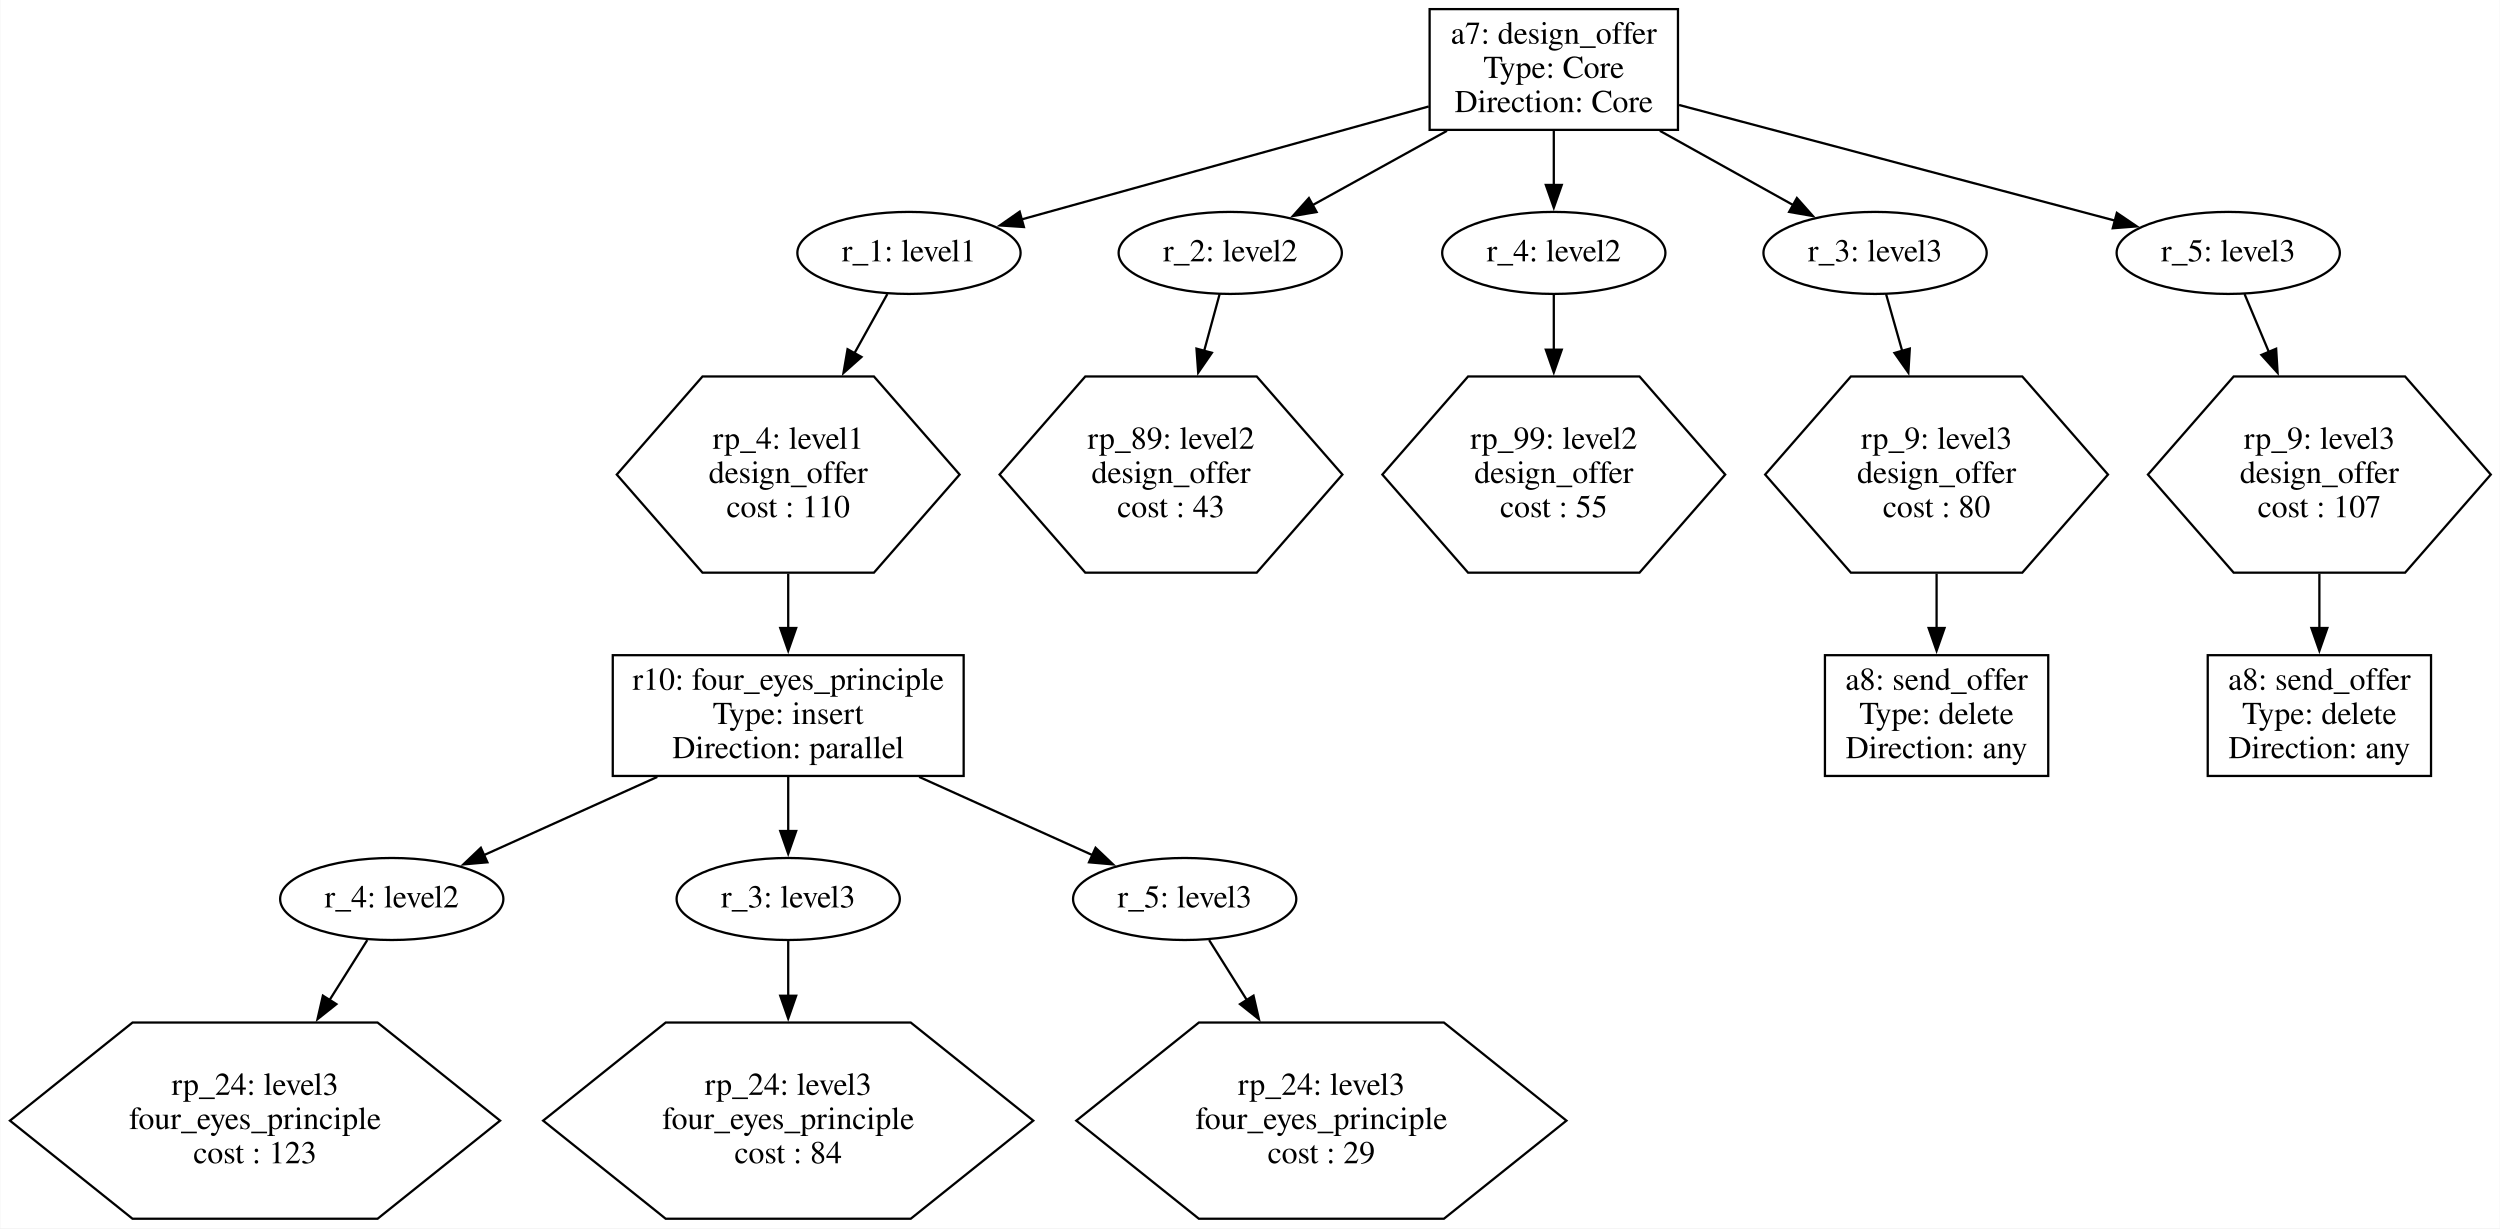
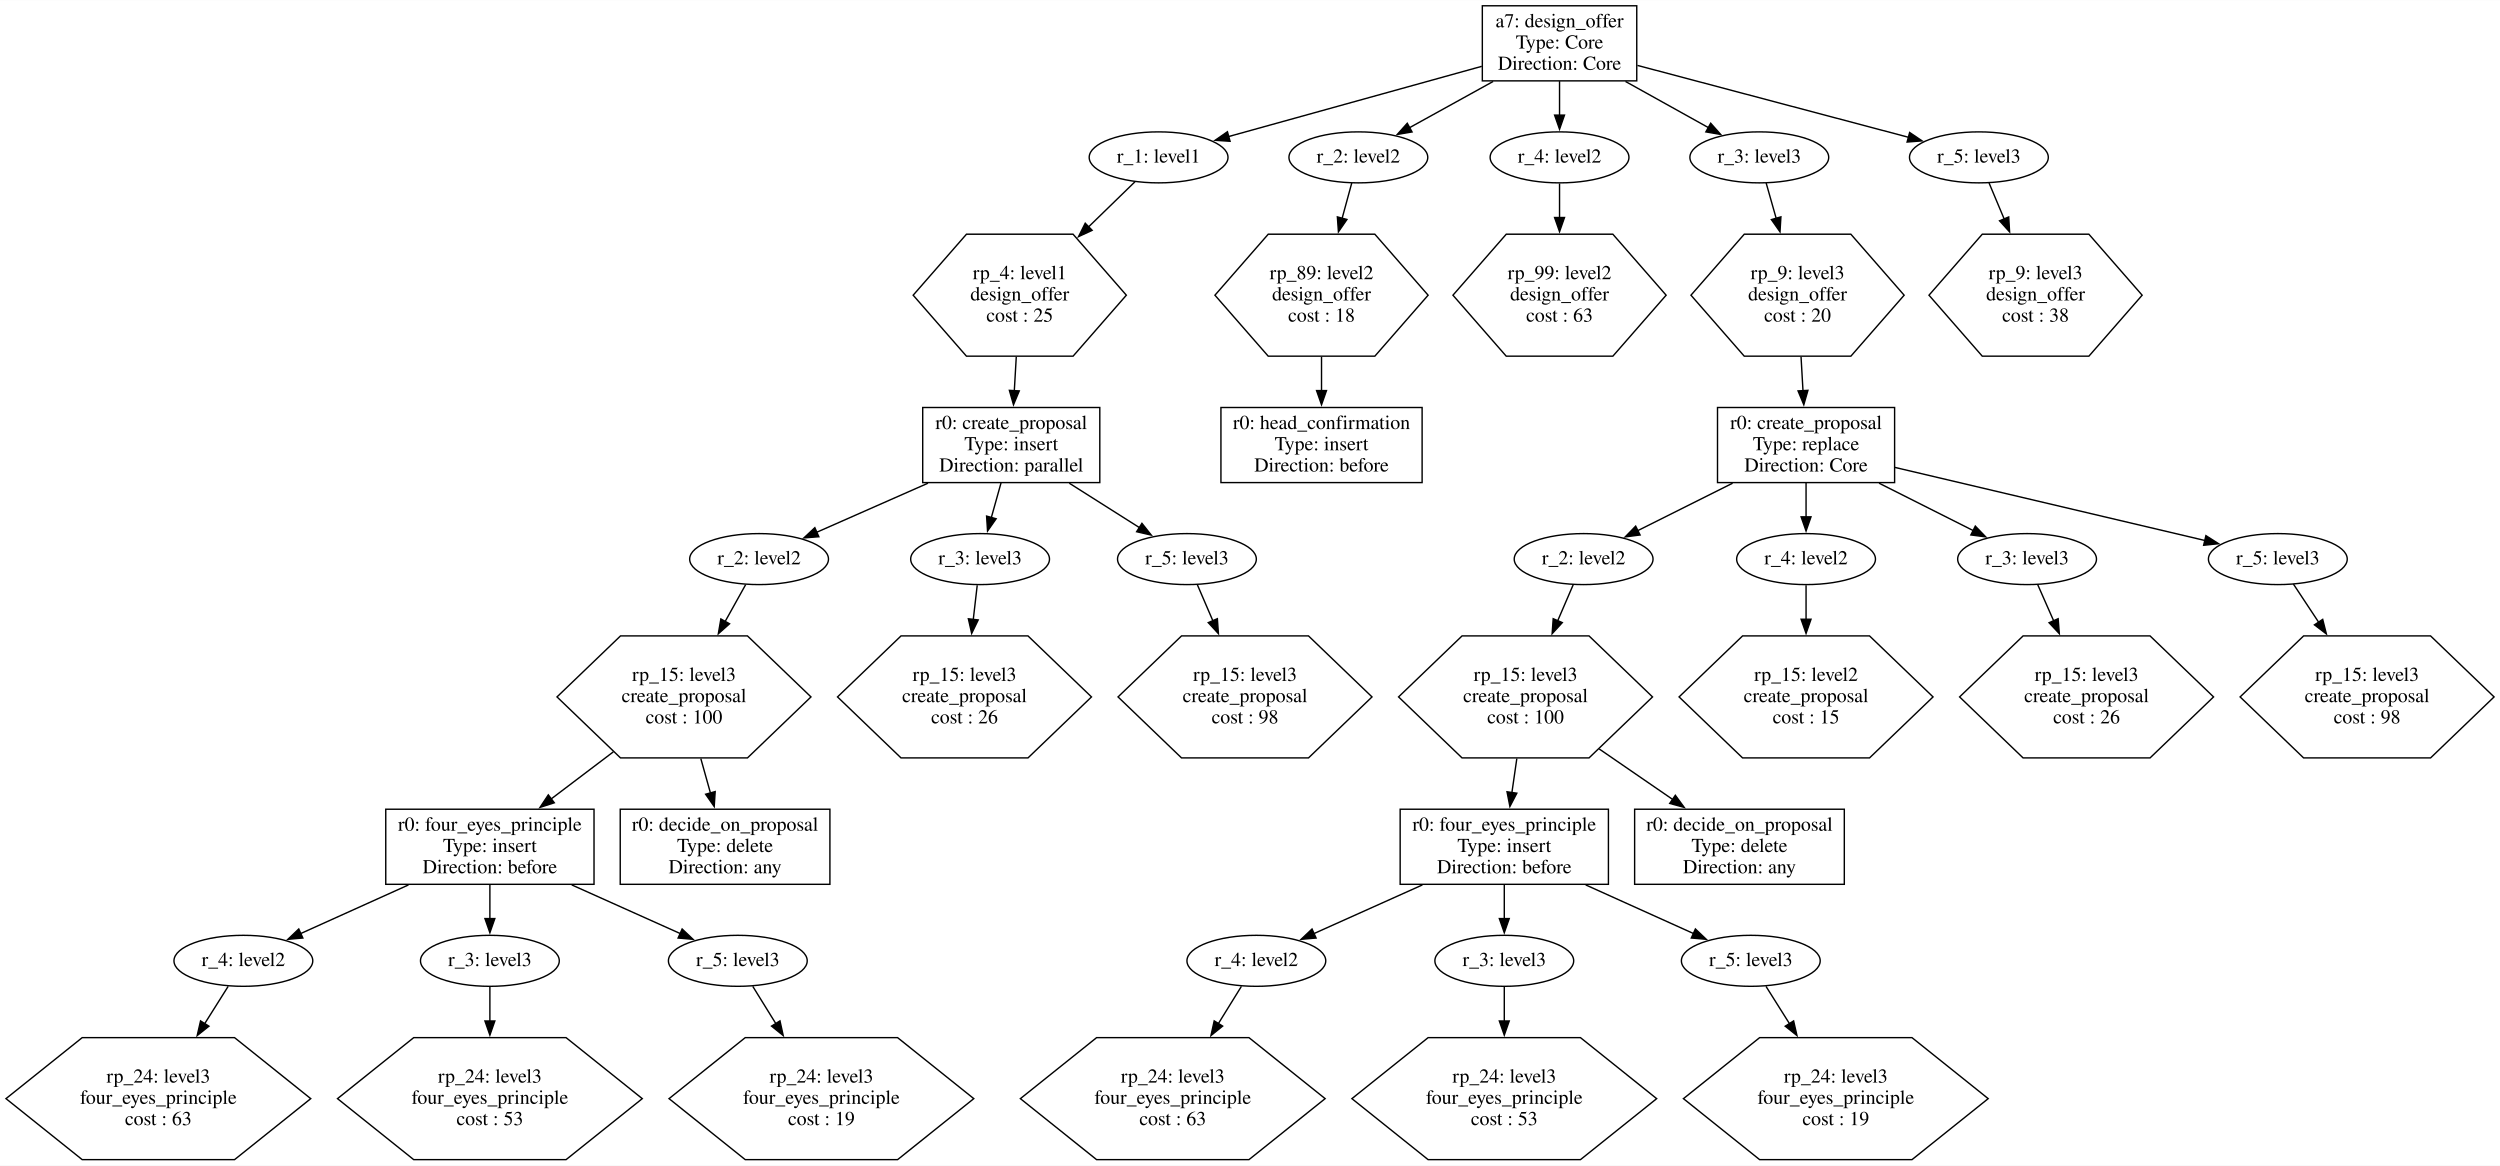
- <svg xmlns="http://www.w3.org/2000/svg" width="1097pt" height="539pt" viewBox="0.00 0.00 1096.90 539.10">
-   <g id="graph0" class="graph" transform="scale(1 1) rotate(0) translate(4 535.1)">
-     <polygon fill="white" stroke="none" points="-4,4 -4,-535.1 1092.9,-535.1 1092.9,4 -4,4" />
+ <svg xmlns="http://www.w3.org/2000/svg" width="1765pt" height="823pt" viewBox="0.00 0.00 1764.59 822.65">
+   <g id="graph0" class="graph" transform="scale(1 1) rotate(0) translate(4 818.65)">
+     <polygon fill="white" stroke="none" points="-4,4 -4,-818.65 1760.59,-818.65 1760.59,4 -4,4" />
    <g id="node1" class="node">
-       <polygon fill="none" stroke="black" points="732.28,-531.1 623.28,-531.1 623.28,-478.1 732.28,-478.1 732.28,-531.1" />
-       <text text-anchor="middle" x="677.78" y="-515.9" font-family="Times,serif" font-size="14.00">a7: design_offer </text>
-       <text text-anchor="middle" x="677.78" y="-500.9" font-family="Times,serif" font-size="14.00"> Type: Core </text>
-       <text text-anchor="middle" x="677.78" y="-485.9" font-family="Times,serif" font-size="14.00"> Direction: Core</text>
+       <polygon fill="none" stroke="black" points="1151.28,-814.65 1042.28,-814.65 1042.28,-761.65 1151.28,-761.65 1151.28,-814.65" />
+       <text text-anchor="middle" x="1096.78" y="-799.45" font-family="Times,serif" font-size="14.00">a7: design_offer </text>
+       <text text-anchor="middle" x="1096.78" y="-784.45" font-family="Times,serif" font-size="14.00"> Type: Core </text>
+       <text text-anchor="middle" x="1096.78" y="-769.45" font-family="Times,serif" font-size="14.00"> Direction: Core</text>
    </g>
    <g id="node2" class="node">
-       <ellipse fill="none" stroke="black" cx="394.78" cy="-424.1" rx="48.99" ry="18" />
-       <text text-anchor="middle" x="394.78" y="-420.4" font-family="Times,serif" font-size="14.00">r_1: level1</text>
+       <ellipse fill="none" stroke="black" cx="813.78" cy="-707.65" rx="48.99" ry="18" />
+       <text text-anchor="middle" x="813.78" y="-703.95" font-family="Times,serif" font-size="14.00">r_1: level1</text>
    </g>
    <g id="edge1" class="edge">
-       <path fill="none" stroke="black" d="M622.88,-488.37C571.02,-473.98 493.96,-452.61 444.04,-438.76" />
-       <polygon fill="black" stroke="black" points="445.23,-435.46 434.66,-436.16 443.36,-442.21 445.23,-435.46" />
-     </g>
-     <g id="node11" class="node">
-       <ellipse fill="none" stroke="black" cx="535.78" cy="-424.1" rx="48.99" ry="18" />
-       <text text-anchor="middle" x="535.78" y="-420.4" font-family="Times,serif" font-size="14.00">r_2: level2</text>
-     </g>
-     <g id="edge10" class="edge">
-       <path fill="none" stroke="black" d="M630.89,-477.68C611.71,-467.07 589.87,-455 571.96,-445.1" />
-       <polygon fill="black" stroke="black" points="573.68,-442.05 563.24,-440.28 570.3,-448.18 573.68,-442.05" />
-     </g>
-     <g id="node13" class="node">
-       <ellipse fill="none" stroke="black" cx="677.78" cy="-424.1" rx="48.99" ry="18" />
-       <text text-anchor="middle" x="677.78" y="-420.4" font-family="Times,serif" font-size="14.00">r_4: level2</text>
-     </g>
-     <g id="edge12" class="edge">
-       <path fill="none" stroke="black" d="M677.78,-477.89C677.78,-470.17 677.78,-461.66 677.78,-453.76" />
-       <polygon fill="black" stroke="black" points="681.28,-453.94 677.78,-443.94 674.28,-453.94 681.28,-453.94" />
+       <path fill="none" stroke="black" d="M1041.88,-771.92C990.02,-757.53 912.96,-736.16 863.04,-722.31" />
+       <polygon fill="black" stroke="black" points="864.23,-719.01 853.66,-719.71 862.36,-725.75 864.23,-719.01" />
+     </g>
+     <g id="node19" class="node">
+       <ellipse fill="none" stroke="black" cx="954.78" cy="-707.65" rx="48.99" ry="18" />
+       <text text-anchor="middle" x="954.78" y="-703.95" font-family="Times,serif" font-size="14.00">r_2: level2</text>
+     </g>
+     <g id="edge18" class="edge">
+       <path fill="none" stroke="black" d="M1049.89,-761.22C1030.71,-750.62 1008.87,-738.55 990.96,-728.65" />
+       <polygon fill="black" stroke="black" points="992.68,-725.6 982.24,-723.83 989.3,-731.73 992.68,-725.6" />
+     </g>
+     <g id="node22" class="node">
+       <ellipse fill="none" stroke="black" cx="1096.78" cy="-707.65" rx="48.99" ry="18" />
+       <text text-anchor="middle" x="1096.78" y="-703.95" font-family="Times,serif" font-size="14.00">r_4: level2</text>
+     </g>
+     <g id="edge21" class="edge">
+       <path fill="none" stroke="black" d="M1096.78,-761.44C1096.78,-753.72 1096.78,-745.2 1096.78,-737.31" />
+       <polygon fill="black" stroke="black" points="1100.28,-737.49 1096.78,-727.49 1093.28,-737.49 1100.28,-737.49" />
+     </g>
+     <g id="node24" class="node">
+       <ellipse fill="none" stroke="black" cx="1237.78" cy="-707.65" rx="48.99" ry="18" />
+       <text text-anchor="middle" x="1237.78" y="-703.95" font-family="Times,serif" font-size="14.00">r_3: level3</text>
+     </g>
+     <g id="edge23" class="edge">
+       <path fill="none" stroke="black" d="M1143.34,-761.22C1162.38,-750.62 1184.07,-738.55 1201.85,-728.65" />
+       <polygon fill="black" stroke="black" points="1203.47,-731.75 1210.5,-723.83 1200.06,-725.64 1203.47,-731.75" />
+     </g>
+     <g id="node43" class="node">
+       <ellipse fill="none" stroke="black" cx="1392.78" cy="-707.65" rx="48.99" ry="18" />
+       <text text-anchor="middle" x="1392.78" y="-703.95" font-family="Times,serif" font-size="14.00">r_5: level3</text>
+     </g>
+     <g id="edge42" class="edge">
+       <path fill="none" stroke="black" d="M1151.76,-772.56C1206.7,-757.99 1290.41,-735.8 1343.32,-721.76" />
+       <polygon fill="black" stroke="black" points="1343.89,-725.23 1352.66,-719.29 1342.09,-718.47 1343.89,-725.23" />
+     </g>
+     <g id="node3" class="node">
+       <polygon fill="none" stroke="black" points="791.01,-610.37 753.4,-653.42 678.16,-653.42 640.54,-610.37 678.16,-567.32 753.4,-567.32 791.01,-610.37" />
+       <text text-anchor="middle" x="715.78" y="-621.67" font-family="Times,serif" font-size="14.00">rp_4: level1 </text>
+       <text text-anchor="middle" x="715.78" y="-606.67" font-family="Times,serif" font-size="14.00"> design_offer </text>
+       <text text-anchor="middle" x="715.78" y="-591.67" font-family="Times,serif" font-size="14.00"> cost : 25</text>
+     </g>
+     <g id="edge2" class="edge">
+       <path fill="none" stroke="black" d="M797.15,-690.48C788.01,-681.6 776.15,-670.07 764.33,-658.57" />
+       <polygon fill="black" stroke="black" points="766.87,-656.17 757.26,-651.7 761.99,-661.18 766.87,-656.17" />
+     </g>
+     <g id="node4" class="node">
+       <polygon fill="none" stroke="black" points="772.28,-531.1 647.28,-531.1 647.28,-478.1 772.28,-478.1 772.28,-531.1" />
+       <text text-anchor="middle" x="709.78" y="-515.9" font-family="Times,serif" font-size="14.00">r0: create_proposal </text>
+       <text text-anchor="middle" x="709.78" y="-500.9" font-family="Times,serif" font-size="14.00"> Type: insert </text>
+       <text text-anchor="middle" x="709.78" y="-485.9" font-family="Times,serif" font-size="14.00"> Direction: parallel</text>
+     </g>
+     <g id="edge3" class="edge">
+       <path fill="none" stroke="black" d="M713.32,-566.86C712.86,-558.91 712.38,-550.65 711.93,-542.87" />
+       <polygon fill="black" stroke="black" points="715.44,-542.82 711.36,-533.04 708.45,-543.22 715.44,-542.82" />
+     </g>
+     <g id="node5" class="node">
+       <ellipse fill="none" stroke="black" cx="531.78" cy="-424.1" rx="48.99" ry="18" />
+       <text text-anchor="middle" x="531.78" y="-420.4" font-family="Times,serif" font-size="14.00">r_2: level2</text>
+     </g>
+     <g id="edge4" class="edge">
+       <path fill="none" stroke="black" d="M651,-477.68C625.3,-466.34 595.78,-453.32 572.55,-443.08" />
+       <polygon fill="black" stroke="black" points="573.97,-439.88 563.41,-439.05 571.14,-446.28 573.97,-439.88" />
    </g>
    <g id="node15" class="node">
-       <ellipse fill="none" stroke="black" cx="818.78" cy="-424.1" rx="48.99" ry="18" />
-       <text text-anchor="middle" x="818.78" y="-420.4" font-family="Times,serif" font-size="14.00">r_3: level3</text>
+       <ellipse fill="none" stroke="black" cx="687.78" cy="-424.1" rx="48.99" ry="18" />
+       <text text-anchor="middle" x="687.78" y="-420.4" font-family="Times,serif" font-size="14.00">r_3: level3</text>
    </g>
    <g id="edge14" class="edge">
-       <path fill="none" stroke="black" d="M724.34,-477.68C743.38,-467.07 765.07,-455 782.85,-445.1" />
-       <polygon fill="black" stroke="black" points="784.47,-448.2 791.5,-440.28 781.06,-442.09 784.47,-448.2" />
-     </g>
-     <g id="node18" class="node">
-       <ellipse fill="none" stroke="black" cx="973.78" cy="-424.1" rx="48.99" ry="18" />
-       <text text-anchor="middle" x="973.78" y="-420.4" font-family="Times,serif" font-size="14.00">r_5: level3</text>
-     </g>
-     <g id="edge17" class="edge">
-       <path fill="none" stroke="black" d="M732.76,-489.02C787.7,-474.45 871.41,-452.25 924.32,-438.21" />
-       <polygon fill="black" stroke="black" points="924.89,-441.68 933.66,-435.74 923.09,-434.92 924.89,-441.68" />
-     </g>
-     <g id="node3" class="node">
-       <polygon fill="none" stroke="black" points="417.01,-326.82 379.4,-369.87 304.16,-369.87 266.54,-326.82 304.16,-283.77 379.4,-283.77 417.01,-326.82" />
-       <text text-anchor="middle" x="341.78" y="-338.12" font-family="Times,serif" font-size="14.00">rp_4: level1 </text>
-       <text text-anchor="middle" x="341.78" y="-323.12" font-family="Times,serif" font-size="14.00"> design_offer </text>
-       <text text-anchor="middle" x="341.78" y="-308.12" font-family="Times,serif" font-size="14.00"> cost : 110</text>
-     </g>
-     <g id="edge2" class="edge">
-       <path fill="none" stroke="black" d="M385.3,-406.06C381.15,-398.6 376.03,-389.39 370.77,-379.94" />
-       <polygon fill="black" stroke="black" points="373.94,-378.44 366.02,-371.4 367.82,-381.84 373.94,-378.44" />
-     </g>
-     <g id="node4" class="node">
-       <polygon fill="none" stroke="black" points="418.78,-247.55 264.78,-247.55 264.78,-194.55 418.78,-194.55 418.78,-247.55" />
-       <text text-anchor="middle" x="341.78" y="-232.35" font-family="Times,serif" font-size="14.00">r10: four_eyes_principle </text>
+       <path fill="none" stroke="black" d="M702.57,-477.89C700.38,-470.08 697.97,-461.46 695.73,-453.48" />
+       <polygon fill="black" stroke="black" points="699.11,-452.57 693.04,-443.89 692.37,-454.46 699.11,-452.57" />
+     </g>
+     <g id="node17" class="node">
+       <ellipse fill="none" stroke="black" cx="833.78" cy="-424.1" rx="48.99" ry="18" />
+       <text text-anchor="middle" x="833.78" y="-420.4" font-family="Times,serif" font-size="14.00">r_5: level3</text>
+     </g>
+     <g id="edge16" class="edge">
+       <path fill="none" stroke="black" d="M750.72,-477.68C766.81,-467.49 785.04,-455.95 800.32,-446.28" />
+       <polygon fill="black" stroke="black" points="802.02,-449.34 808.6,-441.04 798.28,-443.43 802.02,-449.34" />
+     </g>
+     <g id="node6" class="node">
+       <polygon fill="none" stroke="black" points="568.41,-326.82 523.59,-369.87 433.96,-369.87 389.15,-326.82 433.96,-283.77 523.59,-283.77 568.41,-326.82" />
+       <text text-anchor="middle" x="478.78" y="-338.12" font-family="Times,serif" font-size="14.00">rp_15: level3 </text>
+       <text text-anchor="middle" x="478.78" y="-323.12" font-family="Times,serif" font-size="14.00"> create_proposal </text>
+       <text text-anchor="middle" x="478.78" y="-308.12" font-family="Times,serif" font-size="14.00"> cost : 100</text>
+     </g>
+     <g id="edge5" class="edge">
+       <path fill="none" stroke="black" d="M522.3,-406.06C518.15,-398.6 513.03,-389.39 507.77,-379.94" />
+       <polygon fill="black" stroke="black" points="510.94,-378.44 503.02,-371.4 504.82,-381.84 510.94,-378.44" />
+     </g>
+     <g id="node7" class="node">
+       <polygon fill="none" stroke="black" points="415.28,-247.55 268.28,-247.55 268.28,-194.55 415.28,-194.55 415.28,-247.55" />
+       <text text-anchor="middle" x="341.78" y="-232.35" font-family="Times,serif" font-size="14.00">r0: four_eyes_principle </text>
      <text text-anchor="middle" x="341.78" y="-217.35" font-family="Times,serif" font-size="14.00"> Type: insert </text>
-       <text text-anchor="middle" x="341.78" y="-202.35" font-family="Times,serif" font-size="14.00"> Direction: parallel</text>
-     </g>
-     <g id="edge3" class="edge">
-       <path fill="none" stroke="black" d="M341.78,-283.31C341.78,-275.36 341.78,-267.1 341.78,-259.32" />
-       <polygon fill="black" stroke="black" points="345.28,-259.49 341.78,-249.49 338.28,-259.49 345.28,-259.49" />
-     </g>
-     <g id="node5" class="node">
+       <text text-anchor="middle" x="341.78" y="-202.35" font-family="Times,serif" font-size="14.00"> Direction: before</text>
+     </g>
+     <g id="edge6" class="edge">
+       <path fill="none" stroke="black" d="M428.93,-288.06C414.5,-277.13 398.86,-265.29 384.88,-254.7" />
+       <polygon fill="black" stroke="black" points="387.25,-252.1 377.16,-248.85 383.02,-257.68 387.25,-252.1" />
+     </g>
+     <g id="node14" class="node">
+       <polygon fill="none" stroke="black" points="581.78,-247.55 433.78,-247.55 433.78,-194.55 581.78,-194.55 581.78,-247.55" />
+       <text text-anchor="middle" x="507.78" y="-232.35" font-family="Times,serif" font-size="14.00">r0: decide_on_proposal </text>
+       <text text-anchor="middle" x="507.78" y="-217.35" font-family="Times,serif" font-size="14.00"> Type: delete </text>
+       <text text-anchor="middle" x="507.78" y="-202.35" font-family="Times,serif" font-size="14.00"> Direction: any</text>
+     </g>
+     <g id="edge13" class="edge">
+       <path fill="none" stroke="black" d="M490.66,-283.31C492.91,-275.27 495.24,-266.91 497.44,-259.05" />
+       <polygon fill="black" stroke="black" points="500.8,-260.01 500.12,-249.44 494.06,-258.13 500.8,-260.01" />
+     </g>
+     <g id="node8" class="node">
      <ellipse fill="none" stroke="black" cx="167.78" cy="-140.55" rx="48.99" ry="18" />
      <text text-anchor="middle" x="167.78" y="-136.85" font-family="Times,serif" font-size="14.00">r_4: level2</text>
    </g>
-     <g id="edge4" class="edge">
+     <g id="edge7" class="edge">
      <path fill="none" stroke="black" d="M284.32,-194.13C259.37,-182.87 230.74,-169.95 208.1,-159.74" />
      <polygon fill="black" stroke="black" points="209.76,-156.65 199.21,-155.73 206.88,-163.03 209.76,-156.65" />
    </g>
-     <g id="node7" class="node">
+     <g id="node10" class="node">
      <ellipse fill="none" stroke="black" cx="341.78" cy="-140.55" rx="48.99" ry="18" />
      <text text-anchor="middle" x="341.78" y="-136.85" font-family="Times,serif" font-size="14.00">r_3: level3</text>
    </g>
-     <g id="edge6" class="edge">
+     <g id="edge9" class="edge">
      <path fill="none" stroke="black" d="M341.78,-194.34C341.78,-186.62 341.78,-178.11 341.78,-170.21" />
      <polygon fill="black" stroke="black" points="345.28,-170.39 341.78,-160.39 338.28,-170.39 345.28,-170.39" />
    </g>
+     <g id="node12" class="node">
+       <ellipse fill="none" stroke="black" cx="516.78" cy="-140.55" rx="48.99" ry="18" />
+       <text text-anchor="middle" x="516.78" y="-136.85" font-family="Times,serif" font-size="14.00">r_5: level3</text>
+     </g>
+     <g id="edge11" class="edge">
+       <path fill="none" stroke="black" d="M399.56,-194.13C424.66,-182.87 453.46,-169.95 476.23,-159.74" />
+       <polygon fill="black" stroke="black" points="477.48,-163.01 485.17,-155.73 474.62,-156.63 477.48,-163.01" />
+     </g>
    <g id="node9" class="node">
-       <ellipse fill="none" stroke="black" cx="515.78" cy="-140.55" rx="48.99" ry="18" />
-       <text text-anchor="middle" x="515.78" y="-136.85" font-family="Times,serif" font-size="14.00">r_5: level3</text>
-     </g>
-     <g id="edge8" class="edge">
-       <path fill="none" stroke="black" d="M399.23,-194.13C424.19,-182.87 452.82,-169.95 475.46,-159.74" />
-       <polygon fill="black" stroke="black" points="476.67,-163.03 484.35,-155.73 473.79,-156.65 476.67,-163.03" />
-     </g>
-     <g id="node6" class="node">
      <polygon fill="none" stroke="black" points="215.33,-43.27 161.56,-86.32 54,-86.32 0.22,-43.27 54,-0.22 161.56,-0.22 215.33,-43.27" />
      <text text-anchor="middle" x="107.78" y="-54.57" font-family="Times,serif" font-size="14.00">rp_24: level3 </text>
      <text text-anchor="middle" x="107.78" y="-39.57" font-family="Times,serif" font-size="14.00"> four_eyes_principle </text>
-       <text text-anchor="middle" x="107.78" y="-24.57" font-family="Times,serif" font-size="14.00"> cost : 123</text>
-     </g>
-     <g id="edge5" class="edge">
+       <text text-anchor="middle" x="107.78" y="-24.57" font-family="Times,serif" font-size="14.00"> cost : 63</text>
+     </g>
+     <g id="edge8" class="edge">
      <path fill="none" stroke="black" d="M157.05,-122.52C152.3,-114.97 146.43,-105.64 140.41,-96.09" />
      <polygon fill="black" stroke="black" points="143.48,-94.4 135.19,-87.81 137.56,-98.13 143.48,-94.4" />
    </g>
-     <g id="node8" class="node">
+     <g id="node11" class="node">
      <polygon fill="none" stroke="black" points="449.33,-43.27 395.56,-86.32 288,-86.32 234.22,-43.27 288,-0.22 395.56,-0.22 449.33,-43.27" />
      <text text-anchor="middle" x="341.78" y="-54.57" font-family="Times,serif" font-size="14.00">rp_24: level3 </text>
      <text text-anchor="middle" x="341.78" y="-39.57" font-family="Times,serif" font-size="14.00"> four_eyes_principle </text>
-       <text text-anchor="middle" x="341.78" y="-24.57" font-family="Times,serif" font-size="14.00"> cost : 84</text>
-     </g>
-     <g id="edge7" class="edge">
+       <text text-anchor="middle" x="341.78" y="-24.57" font-family="Times,serif" font-size="14.00"> cost : 53</text>
+     </g>
+     <g id="edge10" class="edge">
      <path fill="none" stroke="black" d="M341.78,-122.07C341.78,-115.13 341.78,-106.72 341.78,-98.05" />
      <polygon fill="black" stroke="black" points="345.28,-98.09 341.78,-88.09 338.28,-98.09 345.28,-98.09" />
    </g>
-     <g id="node10" class="node">
+     <g id="node13" class="node">
      <polygon fill="none" stroke="black" points="683.33,-43.27 629.56,-86.32 522,-86.32 468.22,-43.27 522,-0.22 629.56,-0.22 683.33,-43.27" />
      <text text-anchor="middle" x="575.78" y="-54.57" font-family="Times,serif" font-size="14.00">rp_24: level3 </text>
      <text text-anchor="middle" x="575.78" y="-39.57" font-family="Times,serif" font-size="14.00"> four_eyes_principle </text>
-       <text text-anchor="middle" x="575.78" y="-24.57" font-family="Times,serif" font-size="14.00"> cost : 29</text>
-     </g>
-     <g id="edge9" class="edge">
-       <path fill="none" stroke="black" d="M526.5,-122.52C531.26,-114.97 537.13,-105.64 543.14,-96.09" />
-       <polygon fill="black" stroke="black" points="545.99,-98.13 548.36,-87.81 540.07,-94.4 545.99,-98.13" />
-     </g>
-     <g id="node12" class="node">
-       <polygon fill="none" stroke="black" points="585.01,-326.82 547.4,-369.87 472.16,-369.87 434.54,-326.82 472.16,-283.77 547.4,-283.77 585.01,-326.82" />
-       <text text-anchor="middle" x="509.78" y="-338.12" font-family="Times,serif" font-size="14.00">rp_89: level2 </text>
-       <text text-anchor="middle" x="509.78" y="-323.12" font-family="Times,serif" font-size="14.00"> design_offer </text>
-       <text text-anchor="middle" x="509.78" y="-308.12" font-family="Times,serif" font-size="14.00"> cost : 43</text>
-     </g>
-     <g id="edge11" class="edge">
-       <path fill="none" stroke="black" d="M531.13,-406.06C529.18,-398.91 526.79,-390.16 524.33,-381.13" />
-       <polygon fill="black" stroke="black" points="527.72,-380.26 521.71,-371.54 520.96,-382.1 527.72,-380.26" />
-     </g>
-     <g id="node14" class="node">
-       <polygon fill="none" stroke="black" points="753.01,-326.82 715.4,-369.87 640.16,-369.87 602.54,-326.82 640.16,-283.77 715.4,-283.77 753.01,-326.82" />
-       <text text-anchor="middle" x="677.78" y="-338.12" font-family="Times,serif" font-size="14.00">rp_99: level2 </text>
-       <text text-anchor="middle" x="677.78" y="-323.12" font-family="Times,serif" font-size="14.00"> design_offer </text>
-       <text text-anchor="middle" x="677.78" y="-308.12" font-family="Times,serif" font-size="14.00"> cost : 55</text>
-     </g>
-     <g id="edge13" class="edge">
-       <path fill="none" stroke="black" d="M677.78,-405.62C677.78,-398.67 677.78,-390.27 677.78,-381.6" />
-       <polygon fill="black" stroke="black" points="681.28,-381.64 677.78,-371.64 674.28,-381.64 681.28,-381.64" />
+       <text text-anchor="middle" x="575.78" y="-24.57" font-family="Times,serif" font-size="14.00"> cost : 19</text>
+     </g>
+     <g id="edge12" class="edge">
+       <path fill="none" stroke="black" d="M527.33,-122.52C532,-114.97 537.77,-105.64 543.69,-96.09" />
+       <polygon fill="black" stroke="black" points="546.53,-98.16 548.82,-87.81 540.57,-94.47 546.53,-98.16" />
    </g>
    <g id="node16" class="node">
-       <polygon fill="none" stroke="black" points="921.01,-326.82 883.4,-369.87 808.16,-369.87 770.54,-326.82 808.16,-283.77 883.4,-283.77 921.01,-326.82" />
-       <text text-anchor="middle" x="845.78" y="-338.12" font-family="Times,serif" font-size="14.00">rp_9: level3 </text>
-       <text text-anchor="middle" x="845.78" y="-323.12" font-family="Times,serif" font-size="14.00"> design_offer </text>
-       <text text-anchor="middle" x="845.78" y="-308.12" font-family="Times,serif" font-size="14.00"> cost : 80</text>
+       <polygon fill="none" stroke="black" points="766.41,-326.82 721.59,-369.87 631.96,-369.87 587.15,-326.82 631.96,-283.77 721.59,-283.77 766.41,-326.82" />
+       <text text-anchor="middle" x="676.78" y="-338.12" font-family="Times,serif" font-size="14.00">rp_15: level3 </text>
+       <text text-anchor="middle" x="676.78" y="-323.12" font-family="Times,serif" font-size="14.00"> create_proposal </text>
+       <text text-anchor="middle" x="676.78" y="-308.12" font-family="Times,serif" font-size="14.00"> cost : 26</text>
    </g>
    <g id="edge15" class="edge">
-       <path fill="none" stroke="black" d="M823.6,-406.06C825.63,-398.91 828.11,-390.16 830.67,-381.13" />
-       <polygon fill="black" stroke="black" points="834.03,-382.11 833.39,-371.53 827.3,-380.2 834.03,-382.11" />
-     </g>
-     <g id="node17" class="node">
-       <polygon fill="none" stroke="black" points="894.78,-247.55 796.78,-247.55 796.78,-194.55 894.78,-194.55 894.78,-247.55" />
-       <text text-anchor="middle" x="845.78" y="-232.35" font-family="Times,serif" font-size="14.00">a8: send_offer </text>
-       <text text-anchor="middle" x="845.78" y="-217.35" font-family="Times,serif" font-size="14.00"> Type: delete </text>
-       <text text-anchor="middle" x="845.78" y="-202.35" font-family="Times,serif" font-size="14.00"> Direction: any</text>
-     </g>
-     <g id="edge16" class="edge">
-       <path fill="none" stroke="black" d="M845.78,-283.31C845.78,-275.36 845.78,-267.1 845.78,-259.32" />
-       <polygon fill="black" stroke="black" points="849.28,-259.49 845.78,-249.49 842.28,-259.49 849.28,-259.49" />
-     </g>
-     <g id="node19" class="node">
-       <polygon fill="none" stroke="black" points="1089.01,-326.82 1051.4,-369.87 976.16,-369.87 938.54,-326.82 976.16,-283.77 1051.4,-283.77 1089.01,-326.82" />
-       <text text-anchor="middle" x="1013.78" y="-338.12" font-family="Times,serif" font-size="14.00">rp_9: level3 </text>
-       <text text-anchor="middle" x="1013.78" y="-323.12" font-family="Times,serif" font-size="14.00"> design_offer </text>
-       <text text-anchor="middle" x="1013.78" y="-308.12" font-family="Times,serif" font-size="14.00"> cost : 107</text>
-     </g>
-     <g id="edge18" class="edge">
-       <path fill="none" stroke="black" d="M980.93,-406.06C984,-398.75 987.77,-389.77 991.65,-380.54" />
-       <polygon fill="black" stroke="black" points="994.81,-382.05 995.45,-371.47 988.35,-379.34 994.81,-382.05" />
+       <path fill="none" stroke="black" d="M685.76,-405.62C684.95,-398.6 683.97,-390.08 682.95,-381.3" />
+       <polygon fill="black" stroke="black" points="686.46,-381.16 681.84,-371.63 679.51,-381.97 686.46,-381.16" />
+     </g>
+     <g id="node18" class="node">
+       <polygon fill="none" stroke="black" points="964.41,-326.82 919.59,-369.87 829.96,-369.87 785.15,-326.82 829.96,-283.77 919.59,-283.77 964.41,-326.82" />
+       <text text-anchor="middle" x="874.78" y="-338.12" font-family="Times,serif" font-size="14.00">rp_15: level3 </text>
+       <text text-anchor="middle" x="874.78" y="-323.12" font-family="Times,serif" font-size="14.00"> create_proposal </text>
+       <text text-anchor="middle" x="874.78" y="-308.12" font-family="Times,serif" font-size="14.00"> cost : 98</text>
+     </g>
+     <g id="edge17" class="edge">
+       <path fill="none" stroke="black" d="M841.11,-406.06C844.25,-398.75 848.12,-389.77 852.09,-380.54" />
+       <polygon fill="black" stroke="black" points="855.26,-382.03 856,-371.47 848.83,-379.27 855.26,-382.03" />
    </g>
    <g id="node20" class="node">
-       <polygon fill="none" stroke="black" points="1062.78,-247.55 964.78,-247.55 964.78,-194.55 1062.78,-194.55 1062.78,-247.55" />
-       <text text-anchor="middle" x="1013.78" y="-232.35" font-family="Times,serif" font-size="14.00">a8: send_offer </text>
-       <text text-anchor="middle" x="1013.78" y="-217.35" font-family="Times,serif" font-size="14.00"> Type: delete </text>
-       <text text-anchor="middle" x="1013.78" y="-202.35" font-family="Times,serif" font-size="14.00"> Direction: any</text>
+       <polygon fill="none" stroke="black" points="1004.01,-610.37 966.4,-653.42 891.16,-653.42 853.54,-610.37 891.16,-567.32 966.4,-567.32 1004.01,-610.37" />
+       <text text-anchor="middle" x="928.78" y="-621.67" font-family="Times,serif" font-size="14.00">rp_89: level2 </text>
+       <text text-anchor="middle" x="928.78" y="-606.67" font-family="Times,serif" font-size="14.00"> design_offer </text>
+       <text text-anchor="middle" x="928.78" y="-591.67" font-family="Times,serif" font-size="14.00"> cost : 18</text>
    </g>
    <g id="edge19" class="edge">
-       <path fill="none" stroke="black" d="M1013.78,-283.31C1013.78,-275.36 1013.78,-267.1 1013.78,-259.32" />
-       <polygon fill="black" stroke="black" points="1017.28,-259.49 1013.78,-249.49 1010.28,-259.49 1017.28,-259.49" />
+       <path fill="none" stroke="black" d="M950.13,-689.61C948.18,-682.46 945.79,-673.71 943.33,-664.68" />
+       <polygon fill="black" stroke="black" points="946.72,-663.81 940.71,-655.08 939.96,-665.65 946.72,-663.81" />
+     </g>
+     <g id="node21" class="node">
+       <polygon fill="none" stroke="black" points="999.78,-531.1 857.78,-531.1 857.78,-478.1 999.78,-478.1 999.78,-531.1" />
+       <text text-anchor="middle" x="928.78" y="-515.9" font-family="Times,serif" font-size="14.00">r0: head_confirmation </text>
+       <text text-anchor="middle" x="928.78" y="-500.9" font-family="Times,serif" font-size="14.00"> Type: insert </text>
+       <text text-anchor="middle" x="928.78" y="-485.9" font-family="Times,serif" font-size="14.00"> Direction: before</text>
+     </g>
+     <g id="edge20" class="edge">
+       <path fill="none" stroke="black" d="M928.78,-566.86C928.78,-558.91 928.78,-550.65 928.78,-542.87" />
+       <polygon fill="black" stroke="black" points="932.28,-543.04 928.78,-533.04 925.28,-543.04 932.28,-543.04" />
+     </g>
+     <g id="node23" class="node">
+       <polygon fill="none" stroke="black" points="1172.01,-610.37 1134.4,-653.42 1059.16,-653.42 1021.54,-610.37 1059.16,-567.32 1134.4,-567.32 1172.01,-610.37" />
+       <text text-anchor="middle" x="1096.78" y="-621.67" font-family="Times,serif" font-size="14.00">rp_99: level2 </text>
+       <text text-anchor="middle" x="1096.78" y="-606.67" font-family="Times,serif" font-size="14.00"> design_offer </text>
+       <text text-anchor="middle" x="1096.78" y="-591.67" font-family="Times,serif" font-size="14.00"> cost : 63</text>
+     </g>
+     <g id="edge22" class="edge">
+       <path fill="none" stroke="black" d="M1096.78,-689.17C1096.78,-682.22 1096.78,-673.82 1096.78,-665.14" />
+       <polygon fill="black" stroke="black" points="1100.28,-665.19 1096.78,-655.19 1093.28,-665.19 1100.28,-665.19" />
+     </g>
+     <g id="node25" class="node">
+       <polygon fill="none" stroke="black" points="1340.01,-610.37 1302.4,-653.42 1227.16,-653.42 1189.54,-610.37 1227.16,-567.32 1302.4,-567.32 1340.01,-610.37" />
+       <text text-anchor="middle" x="1264.78" y="-621.67" font-family="Times,serif" font-size="14.00">rp_9: level3 </text>
+       <text text-anchor="middle" x="1264.78" y="-606.67" font-family="Times,serif" font-size="14.00"> design_offer </text>
+       <text text-anchor="middle" x="1264.78" y="-591.67" font-family="Times,serif" font-size="14.00"> cost : 20</text>
+     </g>
+     <g id="edge24" class="edge">
+       <path fill="none" stroke="black" d="M1242.6,-689.61C1244.63,-682.46 1247.11,-673.71 1249.67,-664.68" />
+       <polygon fill="black" stroke="black" points="1253.03,-665.66 1252.39,-655.08 1246.3,-663.75 1253.03,-665.66" />
+     </g>
+     <g id="node26" class="node">
+       <polygon fill="none" stroke="black" points="1333.28,-531.1 1208.28,-531.1 1208.28,-478.1 1333.28,-478.1 1333.28,-531.1" />
+       <text text-anchor="middle" x="1270.78" y="-515.9" font-family="Times,serif" font-size="14.00">r0: create_proposal </text>
+       <text text-anchor="middle" x="1270.78" y="-500.9" font-family="Times,serif" font-size="14.00"> Type: replace </text>
+       <text text-anchor="middle" x="1270.78" y="-485.9" font-family="Times,serif" font-size="14.00"> Direction: Core</text>
+     </g>
+     <g id="edge25" class="edge">
+       <path fill="none" stroke="black" d="M1267.24,-566.86C1267.7,-558.91 1268.17,-550.65 1268.62,-542.87" />
+       <polygon fill="black" stroke="black" points="1272.11,-543.22 1269.19,-533.04 1265.12,-542.82 1272.11,-543.22" />
+     </g>
+     <g id="node27" class="node">
+       <ellipse fill="none" stroke="black" cx="1113.78" cy="-424.1" rx="48.99" ry="18" />
+       <text text-anchor="middle" x="1113.78" y="-420.4" font-family="Times,serif" font-size="14.00">r_2: level2</text>
+     </g>
+     <g id="edge26" class="edge">
+       <path fill="none" stroke="black" d="M1218.93,-477.68C1197.03,-466.72 1171.98,-454.2 1151.83,-444.12" />
+       <polygon fill="black" stroke="black" points="1153.64,-441.12 1143.13,-439.77 1150.51,-447.38 1153.64,-441.12" />
+     </g>
+     <g id="node37" class="node">
+       <ellipse fill="none" stroke="black" cx="1270.78" cy="-424.1" rx="48.99" ry="18" />
+       <text text-anchor="middle" x="1270.78" y="-420.4" font-family="Times,serif" font-size="14.00">r_4: level2</text>
+     </g>
+     <g id="edge36" class="edge">
+       <path fill="none" stroke="black" d="M1270.78,-477.89C1270.78,-470.17 1270.78,-461.66 1270.78,-453.76" />
+       <polygon fill="black" stroke="black" points="1274.28,-453.94 1270.78,-443.94 1267.28,-453.94 1274.28,-453.94" />
+     </g>
+     <g id="node39" class="node">
+       <ellipse fill="none" stroke="black" cx="1426.78" cy="-424.1" rx="48.99" ry="18" />
+       <text text-anchor="middle" x="1426.78" y="-420.4" font-family="Times,serif" font-size="14.00">r_3: level3</text>
+     </g>
+     <g id="edge38" class="edge">
+       <path fill="none" stroke="black" d="M1322.29,-477.68C1343.96,-466.77 1368.72,-454.31 1388.69,-444.26" />
+       <polygon fill="black" stroke="black" points="1390.24,-447.4 1397.6,-439.78 1387.1,-441.15 1390.24,-447.4" />
+     </g>
+     <g id="node41" class="node">
+       <ellipse fill="none" stroke="black" cx="1603.78" cy="-424.1" rx="48.99" ry="18" />
+       <text text-anchor="middle" x="1603.78" y="-420.4" font-family="Times,serif" font-size="14.00">r_5: level3</text>
+     </g>
+     <g id="edge40" class="edge">
+       <path fill="none" stroke="black" d="M1333.41,-488.83C1396.78,-473.89 1493.56,-451.08 1552.51,-437.18" />
+       <polygon fill="black" stroke="black" points="1553.01,-440.66 1561.95,-434.96 1551.41,-433.85 1553.01,-440.66" />
+     </g>
+     <g id="node28" class="node">
+       <polygon fill="none" stroke="black" points="1162.41,-326.82 1117.59,-369.87 1027.96,-369.87 983.15,-326.82 1027.96,-283.77 1117.59,-283.77 1162.41,-326.82" />
+       <text text-anchor="middle" x="1072.78" y="-338.12" font-family="Times,serif" font-size="14.00">rp_15: level3 </text>
+       <text text-anchor="middle" x="1072.78" y="-323.12" font-family="Times,serif" font-size="14.00"> create_proposal </text>
+       <text text-anchor="middle" x="1072.78" y="-308.12" font-family="Times,serif" font-size="14.00"> cost : 100</text>
+     </g>
+     <g id="edge27" class="edge">
+       <path fill="none" stroke="black" d="M1106.45,-406.06C1103.3,-398.75 1099.44,-389.77 1095.46,-380.54" />
+       <polygon fill="black" stroke="black" points="1098.73,-379.27 1091.56,-371.47 1092.3,-382.03 1098.73,-379.27" />
+     </g>
+     <g id="node29" class="node">
+       <polygon fill="none" stroke="black" points="1131.28,-247.55 984.28,-247.55 984.28,-194.55 1131.28,-194.55 1131.28,-247.55" />
+       <text text-anchor="middle" x="1057.78" y="-232.35" font-family="Times,serif" font-size="14.00">r0: four_eyes_principle </text>
+       <text text-anchor="middle" x="1057.78" y="-217.35" font-family="Times,serif" font-size="14.00"> Type: insert </text>
+       <text text-anchor="middle" x="1057.78" y="-202.35" font-family="Times,serif" font-size="14.00"> Direction: before</text>
+     </g>
+     <g id="edge28" class="edge">
+       <path fill="none" stroke="black" d="M1066.63,-283.31C1065.48,-275.36 1064.29,-267.1 1063.16,-259.32" />
+       <polygon fill="black" stroke="black" points="1066.64,-258.87 1061.74,-249.48 1059.71,-259.87 1066.64,-258.87" />
+     </g>
+     <g id="node36" class="node">
+       <polygon fill="none" stroke="black" points="1297.78,-247.55 1149.78,-247.55 1149.78,-194.55 1297.78,-194.55 1297.78,-247.55" />
+       <text text-anchor="middle" x="1223.78" y="-232.35" font-family="Times,serif" font-size="14.00">r0: decide_on_proposal </text>
+       <text text-anchor="middle" x="1223.78" y="-217.35" font-family="Times,serif" font-size="14.00"> Type: delete </text>
+       <text text-anchor="middle" x="1223.78" y="-202.35" font-family="Times,serif" font-size="14.00"> Direction: any</text>
+     </g>
+     <g id="edge35" class="edge">
+       <path fill="none" stroke="black" d="M1124.74,-290.11C1141.57,-278.54 1160.14,-265.79 1176.6,-254.47" />
+       <polygon fill="black" stroke="black" points="1178.51,-257.4 1184.77,-248.85 1174.55,-251.63 1178.51,-257.4" />
+     </g>
+     <g id="node30" class="node">
+       <ellipse fill="none" stroke="black" cx="882.78" cy="-140.55" rx="48.99" ry="18" />
+       <text text-anchor="middle" x="882.78" y="-136.85" font-family="Times,serif" font-size="14.00">r_4: level2</text>
+     </g>
+     <g id="edge29" class="edge">
+       <path fill="none" stroke="black" d="M999.99,-194.13C974.89,-182.87 946.1,-169.95 923.33,-159.74" />
+       <polygon fill="black" stroke="black" points="924.94,-156.63 914.38,-155.73 922.07,-163.01 924.94,-156.63" />
+     </g>
+     <g id="node32" class="node">
+       <ellipse fill="none" stroke="black" cx="1057.78" cy="-140.55" rx="48.99" ry="18" />
+       <text text-anchor="middle" x="1057.78" y="-136.85" font-family="Times,serif" font-size="14.00">r_3: level3</text>
+     </g>
+     <g id="edge31" class="edge">
+       <path fill="none" stroke="black" d="M1057.78,-194.34C1057.78,-186.62 1057.78,-178.11 1057.78,-170.21" />
+       <polygon fill="black" stroke="black" points="1061.28,-170.39 1057.78,-160.39 1054.28,-170.39 1061.28,-170.39" />
+     </g>
+     <g id="node34" class="node">
+       <ellipse fill="none" stroke="black" cx="1231.78" cy="-140.55" rx="48.99" ry="18" />
+       <text text-anchor="middle" x="1231.78" y="-136.85" font-family="Times,serif" font-size="14.00">r_5: level3</text>
+     </g>
+     <g id="edge33" class="edge">
+       <path fill="none" stroke="black" d="M1115.23,-194.13C1140.19,-182.87 1168.82,-169.95 1191.46,-159.74" />
+       <polygon fill="black" stroke="black" points="1192.67,-163.03 1200.35,-155.73 1189.79,-156.65 1192.67,-163.03" />
+     </g>
+     <g id="node31" class="node">
+       <polygon fill="none" stroke="black" points="931.33,-43.27 877.56,-86.32 770,-86.32 716.22,-43.27 770,-0.22 877.56,-0.22 931.33,-43.27" />
+       <text text-anchor="middle" x="823.78" y="-54.57" font-family="Times,serif" font-size="14.00">rp_24: level3 </text>
+       <text text-anchor="middle" x="823.78" y="-39.57" font-family="Times,serif" font-size="14.00"> four_eyes_principle </text>
+       <text text-anchor="middle" x="823.78" y="-24.57" font-family="Times,serif" font-size="14.00"> cost : 63</text>
+     </g>
+     <g id="edge30" class="edge">
+       <path fill="none" stroke="black" d="M872.23,-122.52C867.56,-114.97 861.78,-105.64 855.87,-96.09" />
+       <polygon fill="black" stroke="black" points="858.98,-94.47 850.74,-87.81 853.03,-98.16 858.98,-94.47" />
+     </g>
+     <g id="node33" class="node">
+       <polygon fill="none" stroke="black" points="1165.33,-43.27 1111.56,-86.32 1004,-86.32 950.22,-43.27 1004,-0.22 1111.56,-0.22 1165.33,-43.27" />
+       <text text-anchor="middle" x="1057.78" y="-54.57" font-family="Times,serif" font-size="14.00">rp_24: level3 </text>
+       <text text-anchor="middle" x="1057.78" y="-39.57" font-family="Times,serif" font-size="14.00"> four_eyes_principle </text>
+       <text text-anchor="middle" x="1057.78" y="-24.57" font-family="Times,serif" font-size="14.00"> cost : 53</text>
+     </g>
+     <g id="edge32" class="edge">
+       <path fill="none" stroke="black" d="M1057.78,-122.07C1057.78,-115.13 1057.78,-106.72 1057.78,-98.05" />
+       <polygon fill="black" stroke="black" points="1061.28,-98.09 1057.78,-88.09 1054.28,-98.09 1061.28,-98.09" />
+     </g>
+     <g id="node35" class="node">
+       <polygon fill="none" stroke="black" points="1399.33,-43.27 1345.56,-86.32 1238,-86.32 1184.22,-43.27 1238,-0.22 1345.56,-0.22 1399.33,-43.27" />
+       <text text-anchor="middle" x="1291.78" y="-54.57" font-family="Times,serif" font-size="14.00">rp_24: level3 </text>
+       <text text-anchor="middle" x="1291.78" y="-39.57" font-family="Times,serif" font-size="14.00"> four_eyes_principle </text>
+       <text text-anchor="middle" x="1291.78" y="-24.57" font-family="Times,serif" font-size="14.00"> cost : 19</text>
+     </g>
+     <g id="edge34" class="edge">
+       <path fill="none" stroke="black" d="M1242.5,-122.52C1247.26,-114.97 1253.13,-105.64 1259.14,-96.09" />
+       <polygon fill="black" stroke="black" points="1261.99,-98.13 1264.36,-87.81 1256.07,-94.4 1261.99,-98.13" />
+     </g>
+     <g id="node38" class="node">
+       <polygon fill="none" stroke="black" points="1360.41,-326.82 1315.59,-369.87 1225.96,-369.87 1181.15,-326.82 1225.96,-283.77 1315.59,-283.77 1360.41,-326.82" />
+       <text text-anchor="middle" x="1270.78" y="-338.12" font-family="Times,serif" font-size="14.00">rp_15: level2 </text>
+       <text text-anchor="middle" x="1270.78" y="-323.12" font-family="Times,serif" font-size="14.00"> create_proposal </text>
+       <text text-anchor="middle" x="1270.78" y="-308.12" font-family="Times,serif" font-size="14.00"> cost : 15</text>
+     </g>
+     <g id="edge37" class="edge">
+       <path fill="none" stroke="black" d="M1270.78,-405.62C1270.78,-398.67 1270.78,-390.27 1270.78,-381.6" />
+       <polygon fill="black" stroke="black" points="1274.28,-381.64 1270.78,-371.64 1267.28,-381.64 1274.28,-381.64" />
+     </g>
+     <g id="node40" class="node">
+       <polygon fill="none" stroke="black" points="1558.41,-326.82 1513.59,-369.87 1423.96,-369.87 1379.15,-326.82 1423.96,-283.77 1513.59,-283.77 1558.41,-326.82" />
+       <text text-anchor="middle" x="1468.78" y="-338.12" font-family="Times,serif" font-size="14.00">rp_15: level3 </text>
+       <text text-anchor="middle" x="1468.78" y="-323.12" font-family="Times,serif" font-size="14.00"> create_proposal </text>
+       <text text-anchor="middle" x="1468.78" y="-308.12" font-family="Times,serif" font-size="14.00"> cost : 26</text>
+     </g>
+     <g id="edge39" class="edge">
+       <path fill="none" stroke="black" d="M1434.29,-406.06C1437.51,-398.75 1441.47,-389.77 1445.54,-380.54" />
+       <polygon fill="black" stroke="black" points="1448.71,-382.02 1449.54,-371.46 1442.3,-379.2 1448.71,-382.02" />
+     </g>
+     <g id="node42" class="node">
+       <polygon fill="none" stroke="black" points="1756.41,-326.82 1711.59,-369.87 1621.96,-369.87 1577.15,-326.82 1621.96,-283.77 1711.59,-283.77 1756.41,-326.82" />
+       <text text-anchor="middle" x="1666.78" y="-338.12" font-family="Times,serif" font-size="14.00">rp_15: level3 </text>
+       <text text-anchor="middle" x="1666.78" y="-323.12" font-family="Times,serif" font-size="14.00"> create_proposal </text>
+       <text text-anchor="middle" x="1666.78" y="-308.12" font-family="Times,serif" font-size="14.00"> cost : 98</text>
+     </g>
+     <g id="edge41" class="edge">
+       <path fill="none" stroke="black" d="M1614.75,-406.5C1619.83,-398.83 1626.16,-389.24 1632.65,-379.44" />
+       <polygon fill="black" stroke="black" points="1635.44,-381.55 1638.04,-371.28 1629.61,-377.69 1635.44,-381.55" />
+     </g>
+     <g id="node44" class="node">
+       <polygon fill="none" stroke="black" points="1508.01,-610.37 1470.4,-653.42 1395.16,-653.42 1357.54,-610.37 1395.16,-567.32 1470.4,-567.32 1508.01,-610.37" />
+       <text text-anchor="middle" x="1432.78" y="-621.67" font-family="Times,serif" font-size="14.00">rp_9: level3 </text>
+       <text text-anchor="middle" x="1432.78" y="-606.67" font-family="Times,serif" font-size="14.00"> design_offer </text>
+       <text text-anchor="middle" x="1432.78" y="-591.67" font-family="Times,serif" font-size="14.00"> cost : 38</text>
+     </g>
+     <g id="edge43" class="edge">
+       <path fill="none" stroke="black" d="M1399.93,-689.61C1403,-682.3 1406.77,-673.32 1410.65,-664.09" />
+       <polygon fill="black" stroke="black" points="1413.81,-665.59 1414.45,-655.02 1407.35,-662.89 1413.81,-665.59" />
    </g>
  </g>
</svg>
